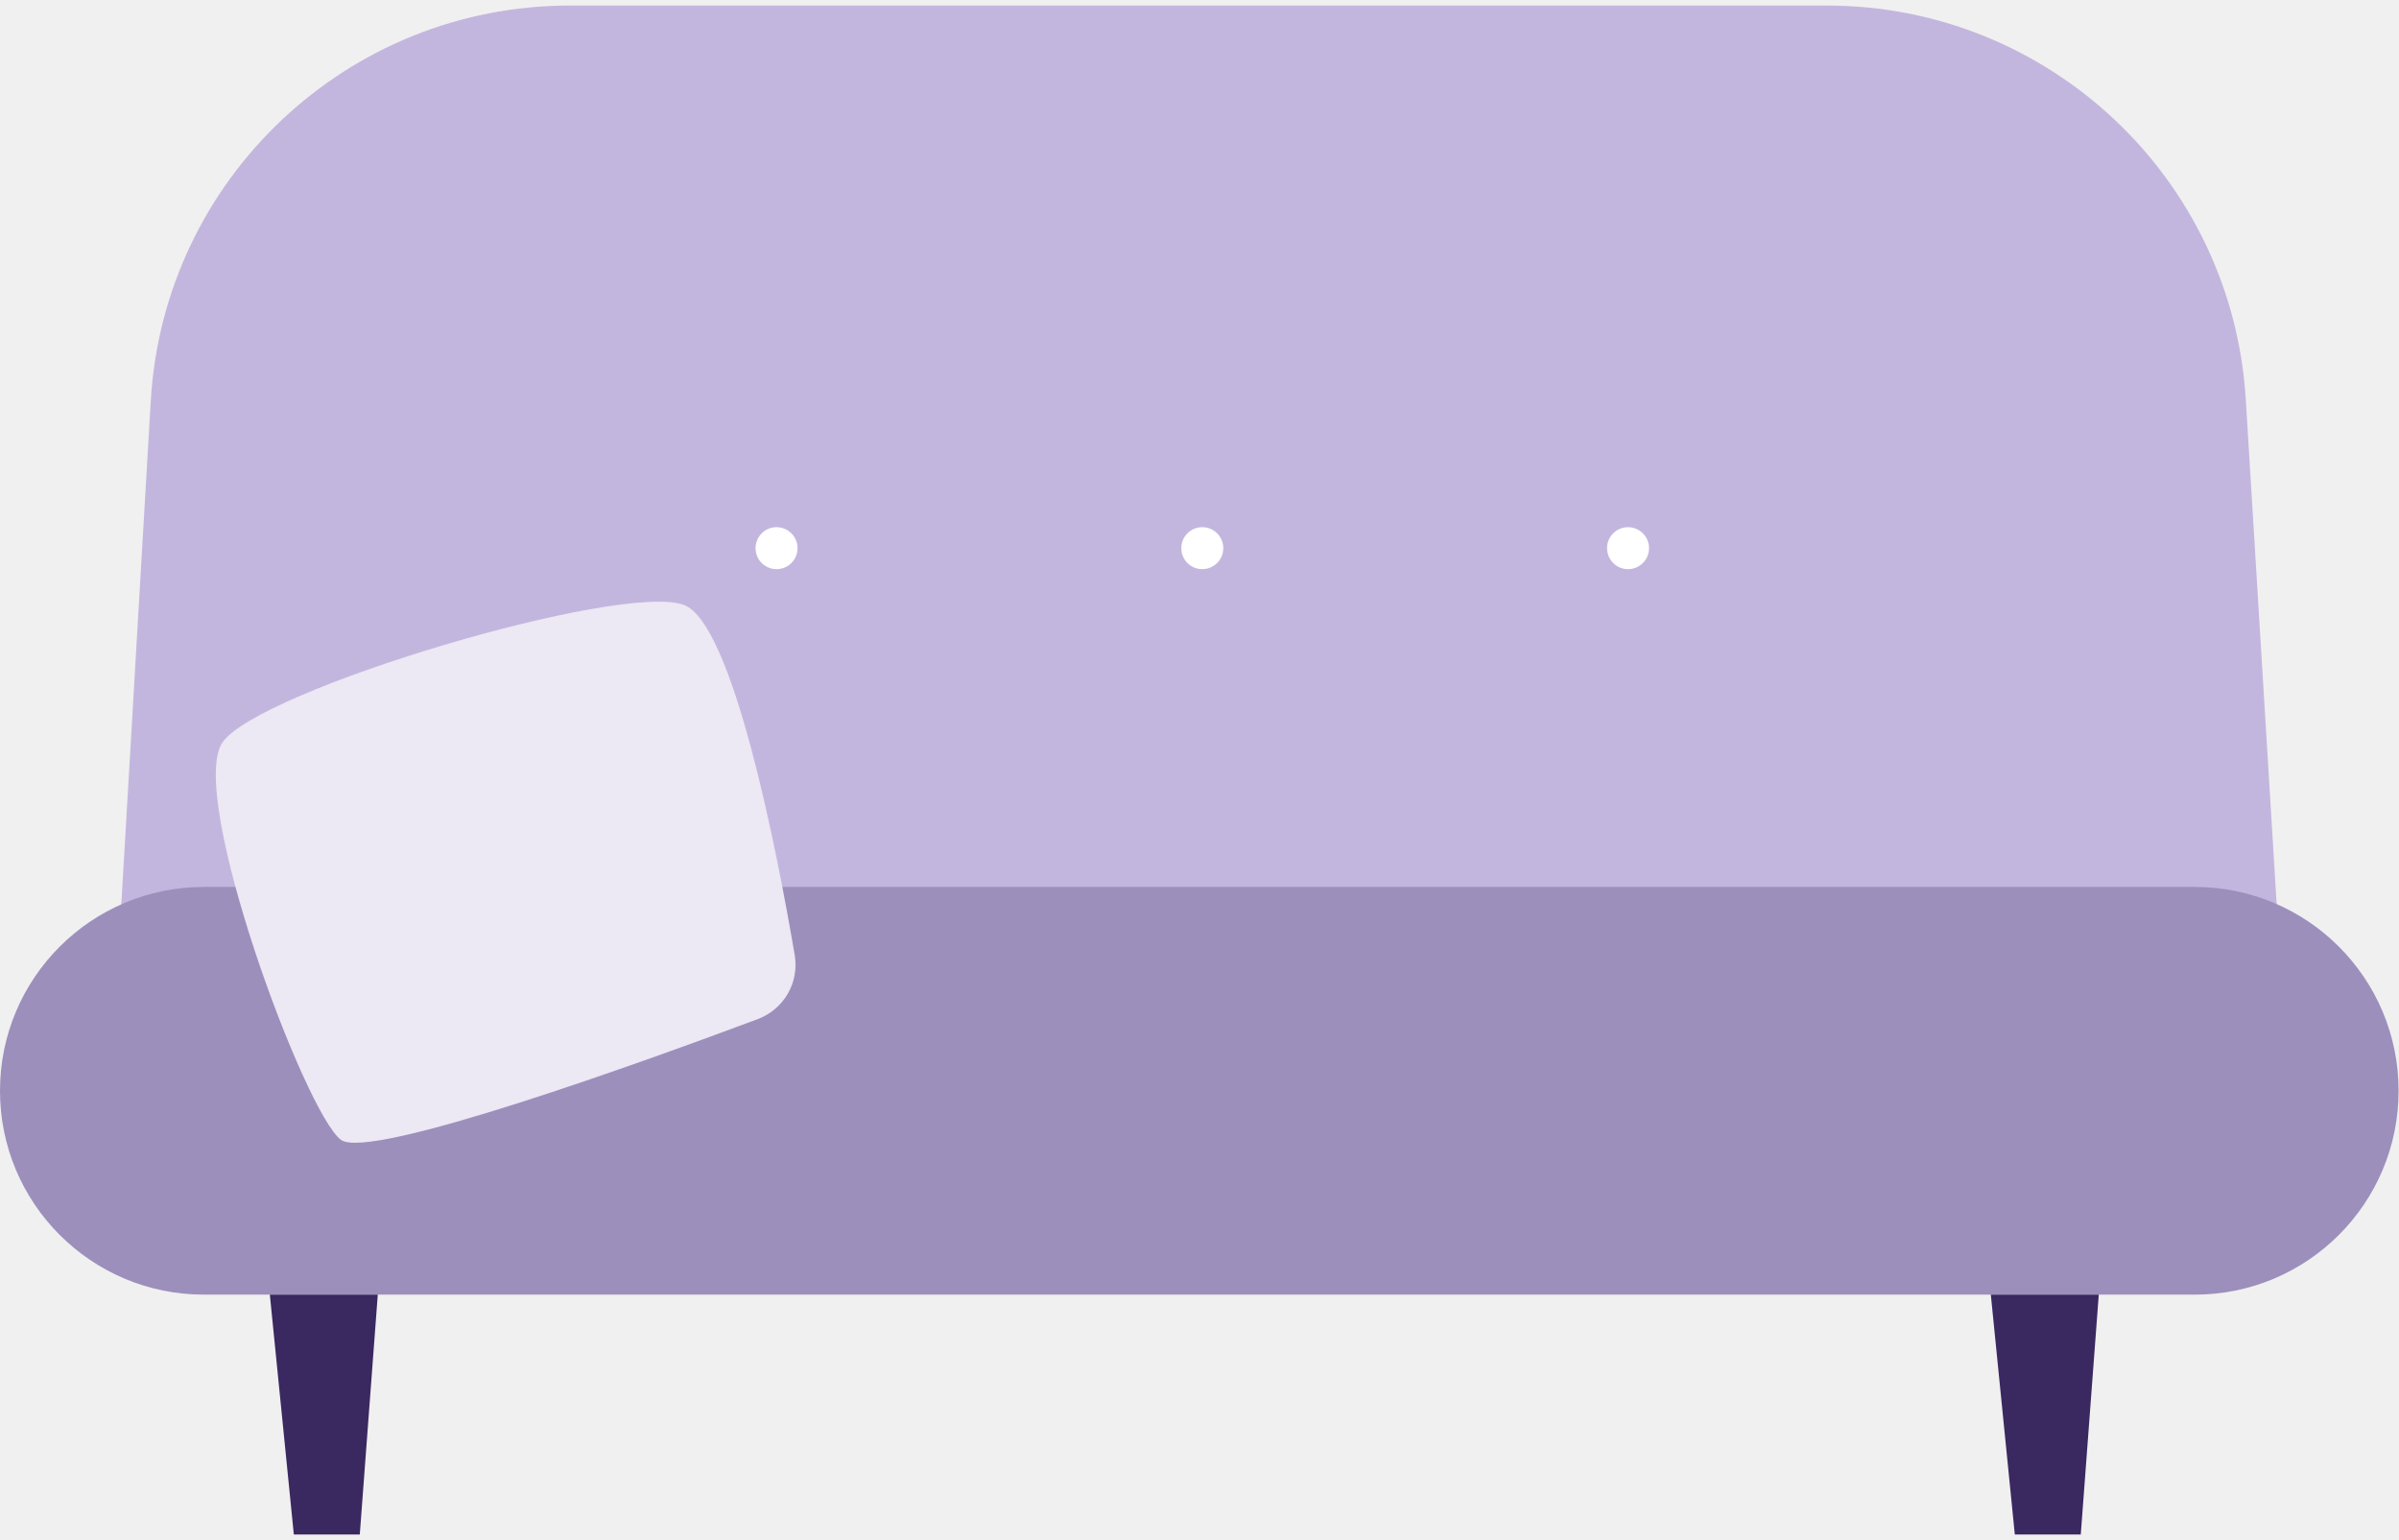
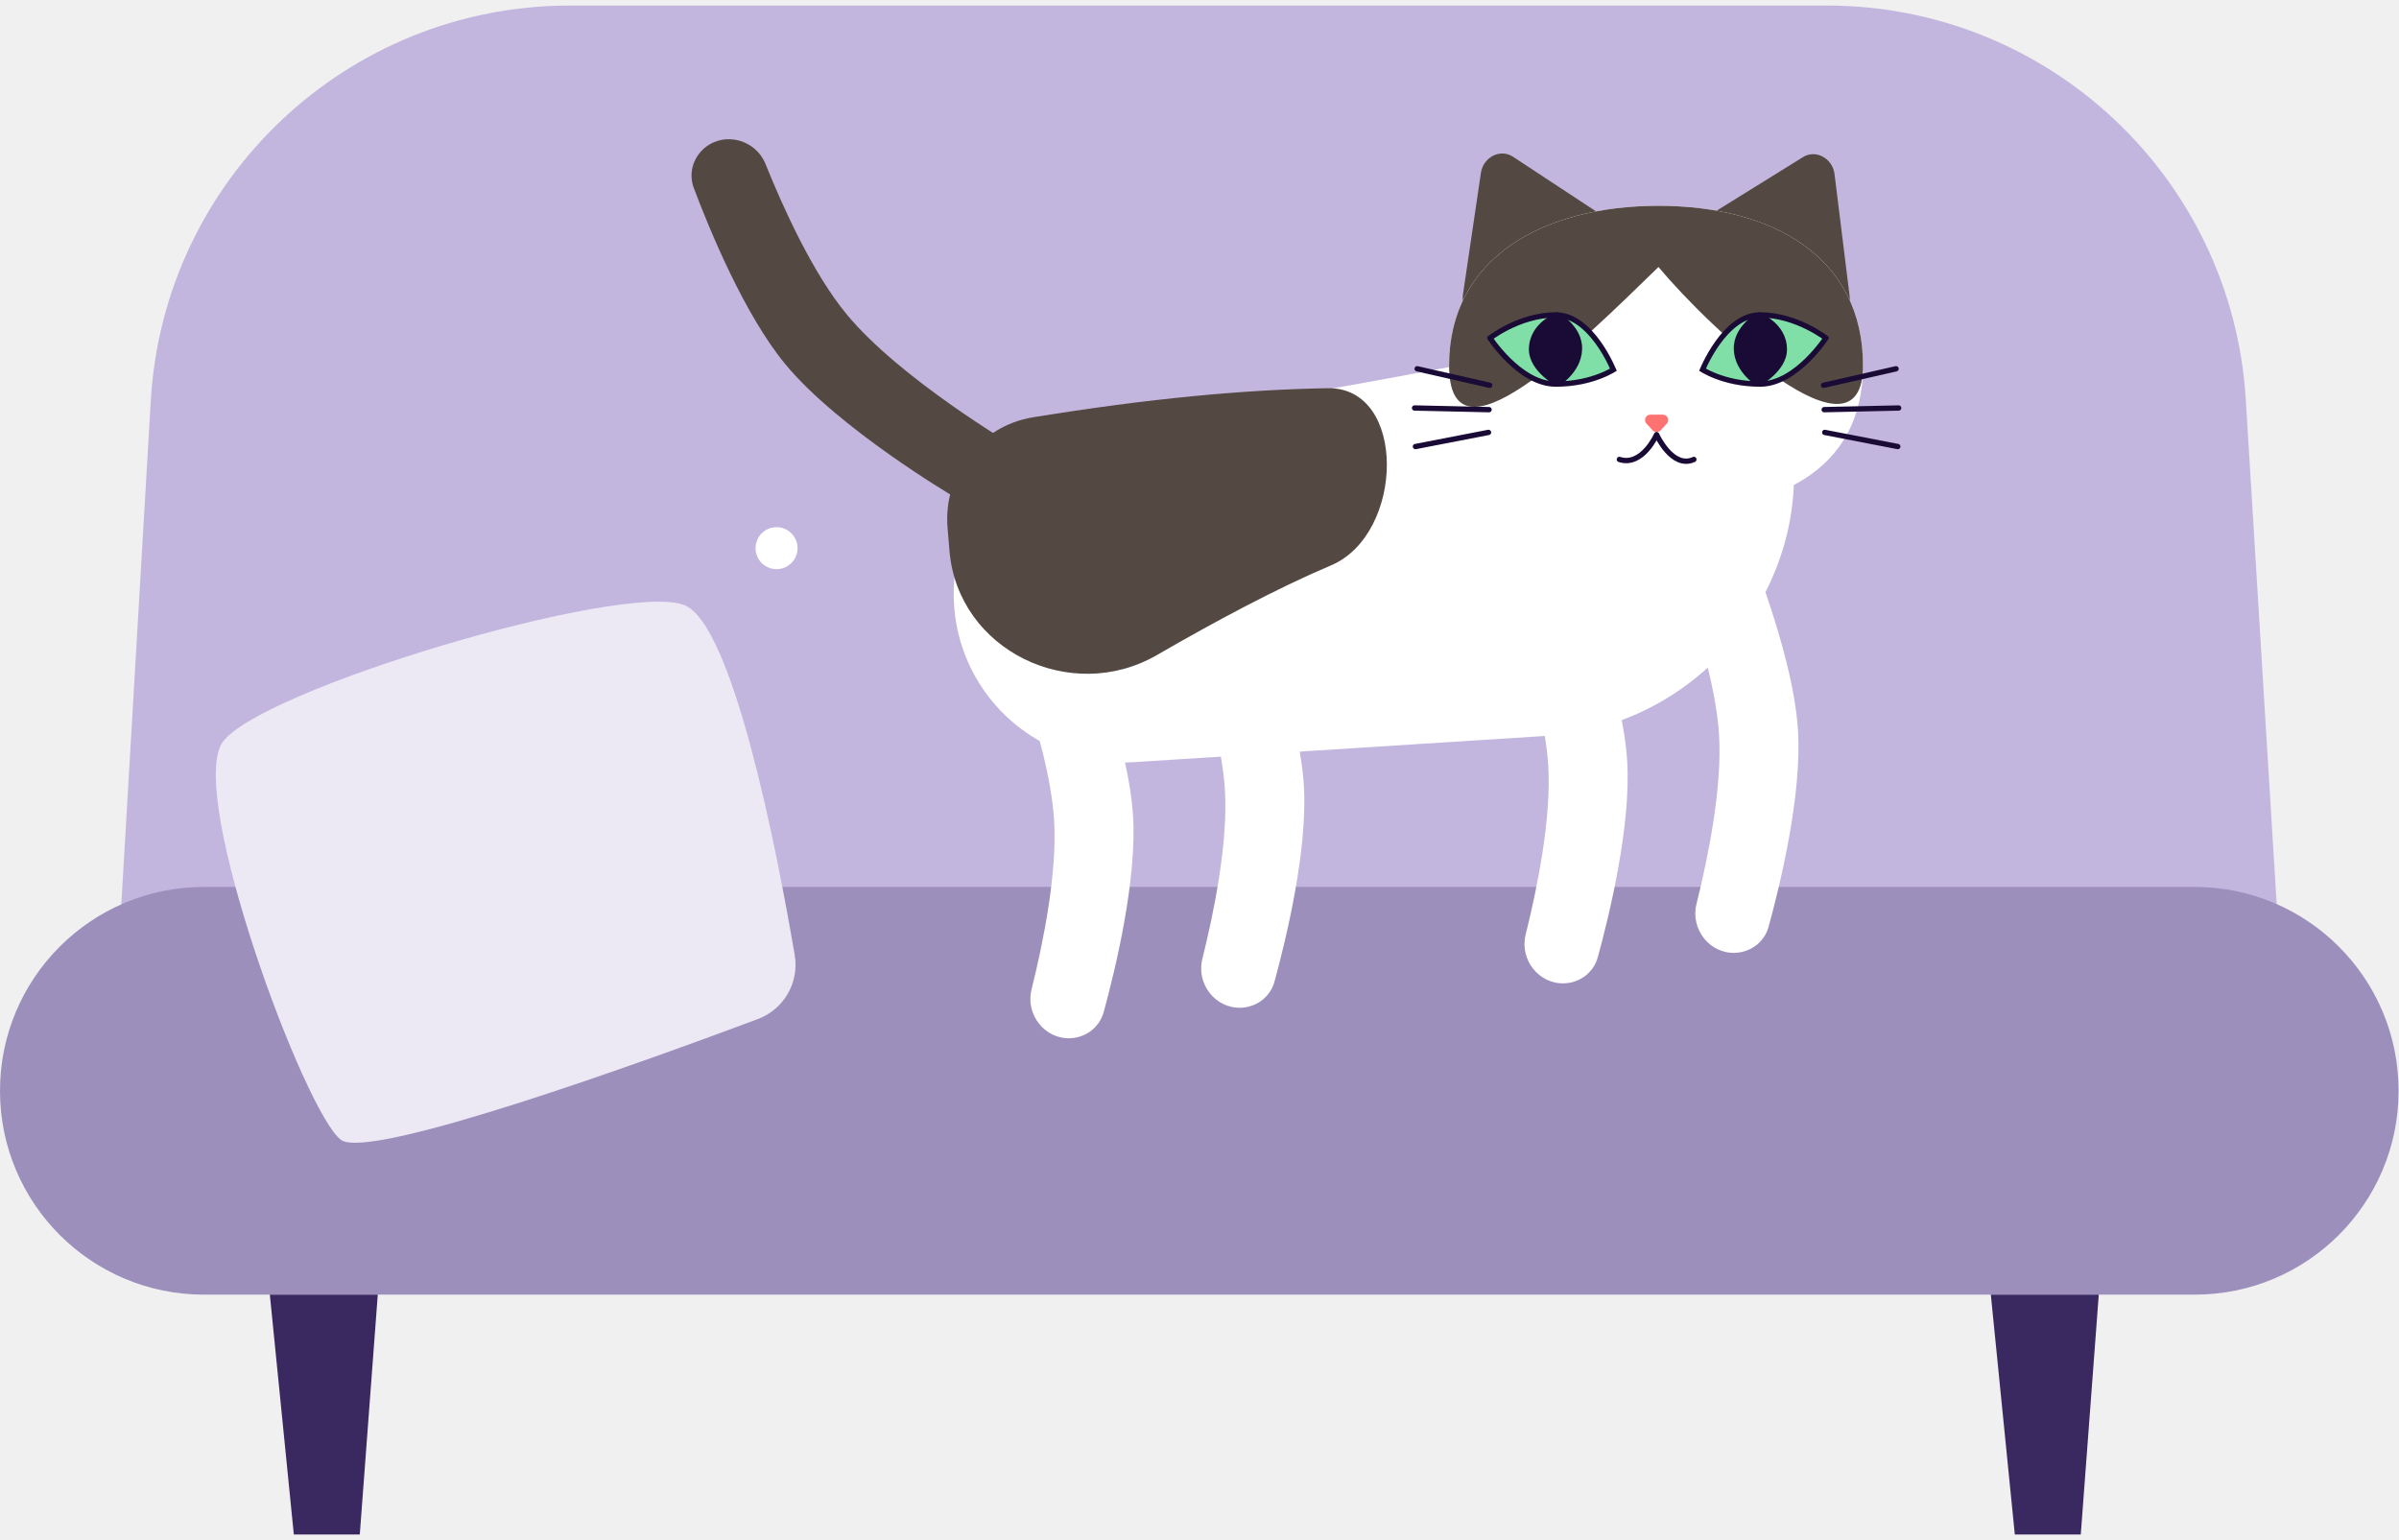
<svg xmlns="http://www.w3.org/2000/svg" width="374" height="240" viewBox="0 0 374 240" fill="none">
  <path d="M23.505 62.48C25.529 27.883 54.176 0.864 88.832 0.864H284.8C319.389 0.864 348.005 27.782 350.117 62.307L357.109 176.613H16.827L23.505 62.48Z" fill="#C3B6DE" />
  <rect y="138.285" width="373.936" height="63.569" rx="31.785" fill="#9D8FBC" />
  <path d="M34.674 115.768C40.224 107.583 96.733 90.719 106.595 94.306C114.271 97.097 121.198 133.074 123.892 148.888C124.626 153.197 122.214 157.365 118.12 158.897C100.952 165.321 57.661 181.021 53.162 177.723C47.535 173.598 29.124 123.954 34.674 115.768Z" fill="#ECE8F4" />
  <circle cx="121.062" cy="85.467" r="3.272" fill="white" />
  <circle cx="187.435" cy="85.467" r="3.272" fill="white" />
  <circle cx="253.809" cy="85.467" r="3.272" fill="white" />
  <path d="M42.068 201.854H58.895L56.09 239.248H45.807L42.068 201.854Z" fill="#3A2860" />
  <path d="M310.367 201.854H327.194L324.389 239.248H314.106L310.367 201.854Z" fill="#3A2860" />
+   <path d="M198.689 153.051C198.049 155.386 195.968 156.993 193.55 157.116C189.518 157.322 186.466 153.43 187.443 149.513C189.262 142.222 191.461 131.385 190.965 123.178C190.178 110.16 181.839 91.053 181.839 91.053L194.187 90.424C194.187 90.424 202.475 109.491 203.272 122.477C203.885 132.48 200.516 146.387 198.689 153.051Z" fill="white" />
+   <path d="M172.06 157.806C171.419 160.141 169.338 161.748 166.92 161.872C162.889 162.077 159.837 158.185 160.814 154.269C162.632 146.978 164.832 136.141 164.336 127.934C163.549 114.915 155.21 95.808 155.21 95.808L167.557 95.179C167.557 95.179 175.845 114.246 176.642 127.233C177.256 137.235 173.887 151.142 172.06 157.806Z" fill="white" />
+   <path d="M278.213 84.718C281.851 71.798 279.11 55.713 265.856 53.597C246.868 50.565 218.648 60.579 173.693 65.518C158.888 67.145 147.527 79.983 148.774 94.825C149.972 109.076 162.35 119.751 176.623 118.841L241.375 114.714C258.697 113.609 273.51 101.425 278.213 84.718Z" fill="white" />
+   <path d="M207.517 88.143C218.97 83.288 219.421 60.312 206.984 60.526C194.091 60.749 179.216 62.101 161.002 65.07C152.741 66.416 147.022 73.978 147.723 82.318L148.024 85.895C149.325 101.382 166.923 109.91 180.374 102.125C189.345 96.933 199.064 91.727 207.517 88.143Z" fill="#544942" />
+   <path d="M286.002 27.152C285.696 24.675 283.077 23.257 281.088 24.492L265.831 33.958C263.675 35.296 263.873 38.692 266.179 39.941L283.786 49.474C286.093 50.722 288.685 48.837 288.353 46.152L286.002 27.152Z" fill="#544942" />
+   <path d="M235.861 24.429C233.898 23.138 231.236 24.488 230.871 26.959L228.075 45.886C227.681 48.557 230.227 50.505 232.564 49.32L250.39 40.283C252.727 39.099 253.011 35.717 250.89 34.321L235.861 24.429Z" fill="#544942" />
+   <path d="M225.91 56.978C225.91 73.701 240.651 79.791 258.679 79.791C276.707 79.791 290.438 73.701 290.438 56.978C290.438 40.255 276.582 32.091 258.554 32.091C240.525 32.091 225.91 40.255 225.91 56.978Z" fill="white" />
+   <path d="M225.91 56.978C225.91 73.701 245.773 54.075 258.553 41.631C266.512 51.171 290.438 73.701 290.438 56.978C290.438 40.255 276.582 32.091 258.554 32.091C240.525 32.091 225.91 40.255 225.91 56.978Z" fill="#544942" />
+   <line x1="0.415" y1="-0.415" x2="12.009" y2="-0.415" transform="matrix(-0.975014 -0.222145 -0.236123 0.971723 232.545 60.5675)" stroke="#190B36" stroke-width="0.83" stroke-linecap="round" stroke-linejoin="round" />
+   <line x1="0.415" y1="-0.415" x2="12.03" y2="-0.415" transform="matrix(-0.99975 -0.0223387 -0.0238238 0.999716 232.545 64.2953)" stroke="#190B36" stroke-width="0.83" stroke-linecap="round" stroke-linejoin="round" />
+   <line x1="0.415" y1="-0.415" x2="12.014" y2="-0.415" transform="matrix(-0.98177 0.190075 0.202217 0.979341 232.545 67.7451)" stroke="#190B36" stroke-width="0.83" stroke-linecap="round" stroke-linejoin="round" />
+   <line x1="0.415" y1="-0.415" x2="12.009" y2="-0.415" transform="matrix(0.975014 -0.222145 0.236123 0.971723 283.981 60.5675)" stroke="#190B36" stroke-width="0.83" stroke-linecap="round" stroke-linejoin="round" />
+   <line x1="0.415" y1="-0.415" x2="12.03" y2="-0.415" transform="matrix(0.99975 -0.0223387 0.0238238 0.999716 283.981 64.2953)" stroke="#190B36" stroke-width="0.83" stroke-linecap="round" stroke-linejoin="round" />
+   <line x1="0.415" y1="-0.415" x2="12.014" y2="-0.415" transform="matrix(0.98177 0.190075 -0.202217 0.979341 283.981 67.7451)" stroke="#190B36" stroke-width="0.83" stroke-linecap="round" stroke-linejoin="round" />
+   <path d="M232.28 52.705C232.279 52.705 232.279 52.705 232.279 52.704C232.412 52.608 232.586 52.483 232.8 52.34C233.335 51.98 234.113 51.498 235.073 51.017C236.998 50.051 239.638 49.097 242.539 49.097C245.311 49.097 247.579 51.223 249.194 53.486C249.992 54.603 250.609 55.724 251.026 56.566C251.235 56.987 251.393 57.337 251.499 57.58C251.508 57.603 251.517 57.624 251.526 57.645C251.438 57.698 251.328 57.762 251.198 57.833C250.789 58.058 250.179 58.361 249.384 58.664C247.794 59.272 245.469 59.882 242.539 59.882C239.72 59.882 237.117 58.06 235.178 56.157C234.217 55.214 233.437 54.269 232.898 53.56C232.629 53.205 232.421 52.911 232.28 52.705Z" fill="#80DFA6" stroke="#190B36" stroke-width="0.83" />
+   <path d="M242.842 48.682C242.842 48.682 246.778 50.775 246.647 54.489C246.517 58.204 242.842 60.296 242.842 60.296C242.842 60.296 238.354 57.974 238.354 54.489C238.355 50.228 242.842 48.682 242.842 48.682Z" fill="#190B36" />
+   <path d="M284.664 52.705C284.664 52.705 284.664 52.705 284.664 52.704C284.532 52.608 284.357 52.483 284.144 52.34C283.608 51.98 282.831 51.498 281.87 51.017C279.945 50.051 277.305 49.097 274.404 49.097C271.632 49.097 269.365 51.223 267.749 53.486C266.951 54.603 266.335 55.724 265.917 56.566C265.709 56.987 265.55 57.337 265.445 57.581C265.435 57.603 265.426 57.624 265.417 57.645C265.506 57.698 265.615 57.762 265.745 57.833C266.155 58.058 266.765 58.361 267.56 58.664C269.149 59.272 271.475 59.882 274.404 59.882C277.223 59.882 279.826 58.06 281.766 56.157C282.727 55.214 283.506 54.269 284.045 53.56C284.314 53.205 284.523 52.911 284.664 52.705Z" fill="#80DFA6" stroke="#190B36" stroke-width="0.83" />
+   <path d="M274.101 48.682C274.101 48.682 270.166 50.775 270.297 54.489C270.427 58.204 274.101 60.296 274.101 60.296C274.101 60.296 278.589 57.974 278.589 54.489C278.589 50.228 274.101 48.682 274.101 48.682Z" fill="#190B36" />
+   <path d="M257.654 67.103C257.983 67.459 258.545 67.459 258.873 67.103L259.851 66.044C260.342 65.513 259.965 64.652 259.242 64.652H257.286C256.562 64.652 256.186 65.513 256.676 66.044L257.654 67.103Z" fill="#FF7272" />
+   <path d="M252.457 71.632C256.028 72.793 258.26 67.763 258.26 67.763C258.26 67.763 260.715 73.18 264.071 71.632" stroke="#190B36" stroke-width="0.83" stroke-linecap="round" stroke-linejoin="round" />
+   <path d="M108.159 29.304C107.307 27.038 108.048 24.515 109.933 22.996C113.077 20.463 117.832 21.821 119.34 25.566C122.149 32.535 126.73 42.6 131.95 48.952C140.23 59.029 158.198 69.601 158.198 69.601L148.571 77.359C148.571 77.359 130.668 66.79 122.399 56.745C116.03 49.008 110.592 35.771 108.159 29.304Z" fill="#544942" />
+   <path d="M275.724 144.492C275.084 146.827 273.003 148.434 270.584 148.557C266.553 148.762 263.501 144.871 264.478 140.954C266.296 133.663 268.496 122.826 268 114.619C267.213 101.6 258.874 82.493 258.874 82.493L271.222 81.865C271.222 81.865 279.51 100.932 280.307 113.918C280.92 123.92 277.551 137.828 275.724 144.492Z" fill="white" />
+   <path d="M249.095 149.247C248.455 151.582 246.374 153.189 243.955 153.312C239.924 153.517 236.872 149.626 237.849 145.709C239.667 138.418 241.867 127.581 241.371 119.374C240.584 106.356 232.245 87.249 232.245 87.249L244.593 86.62C244.593 86.62 252.881 105.687 253.677 118.673C254.291 128.676 250.922 142.583 249.095 149.247Z" fill="white" />
</svg>
